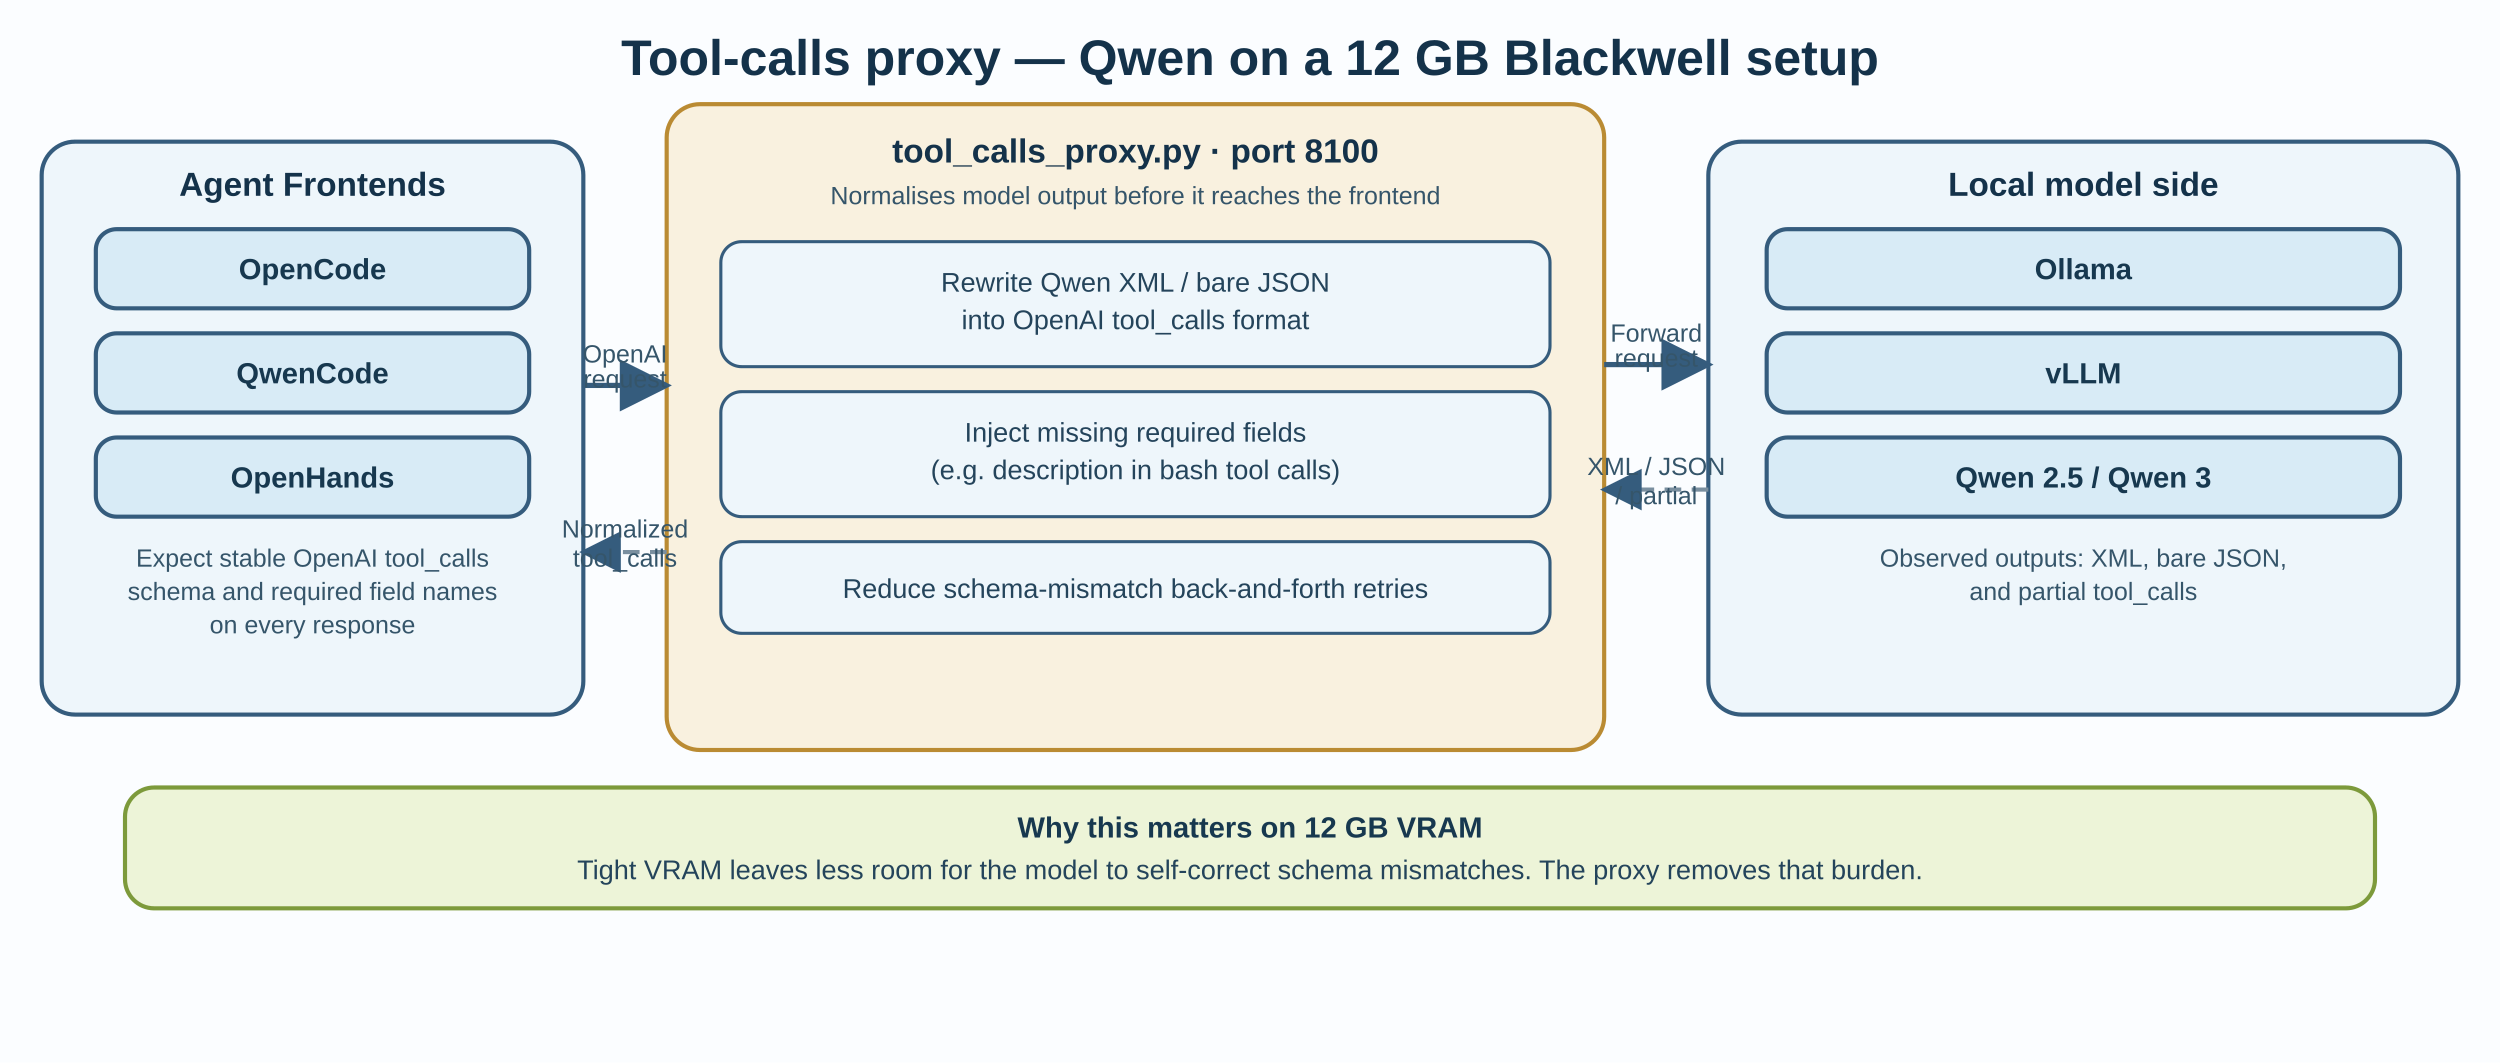
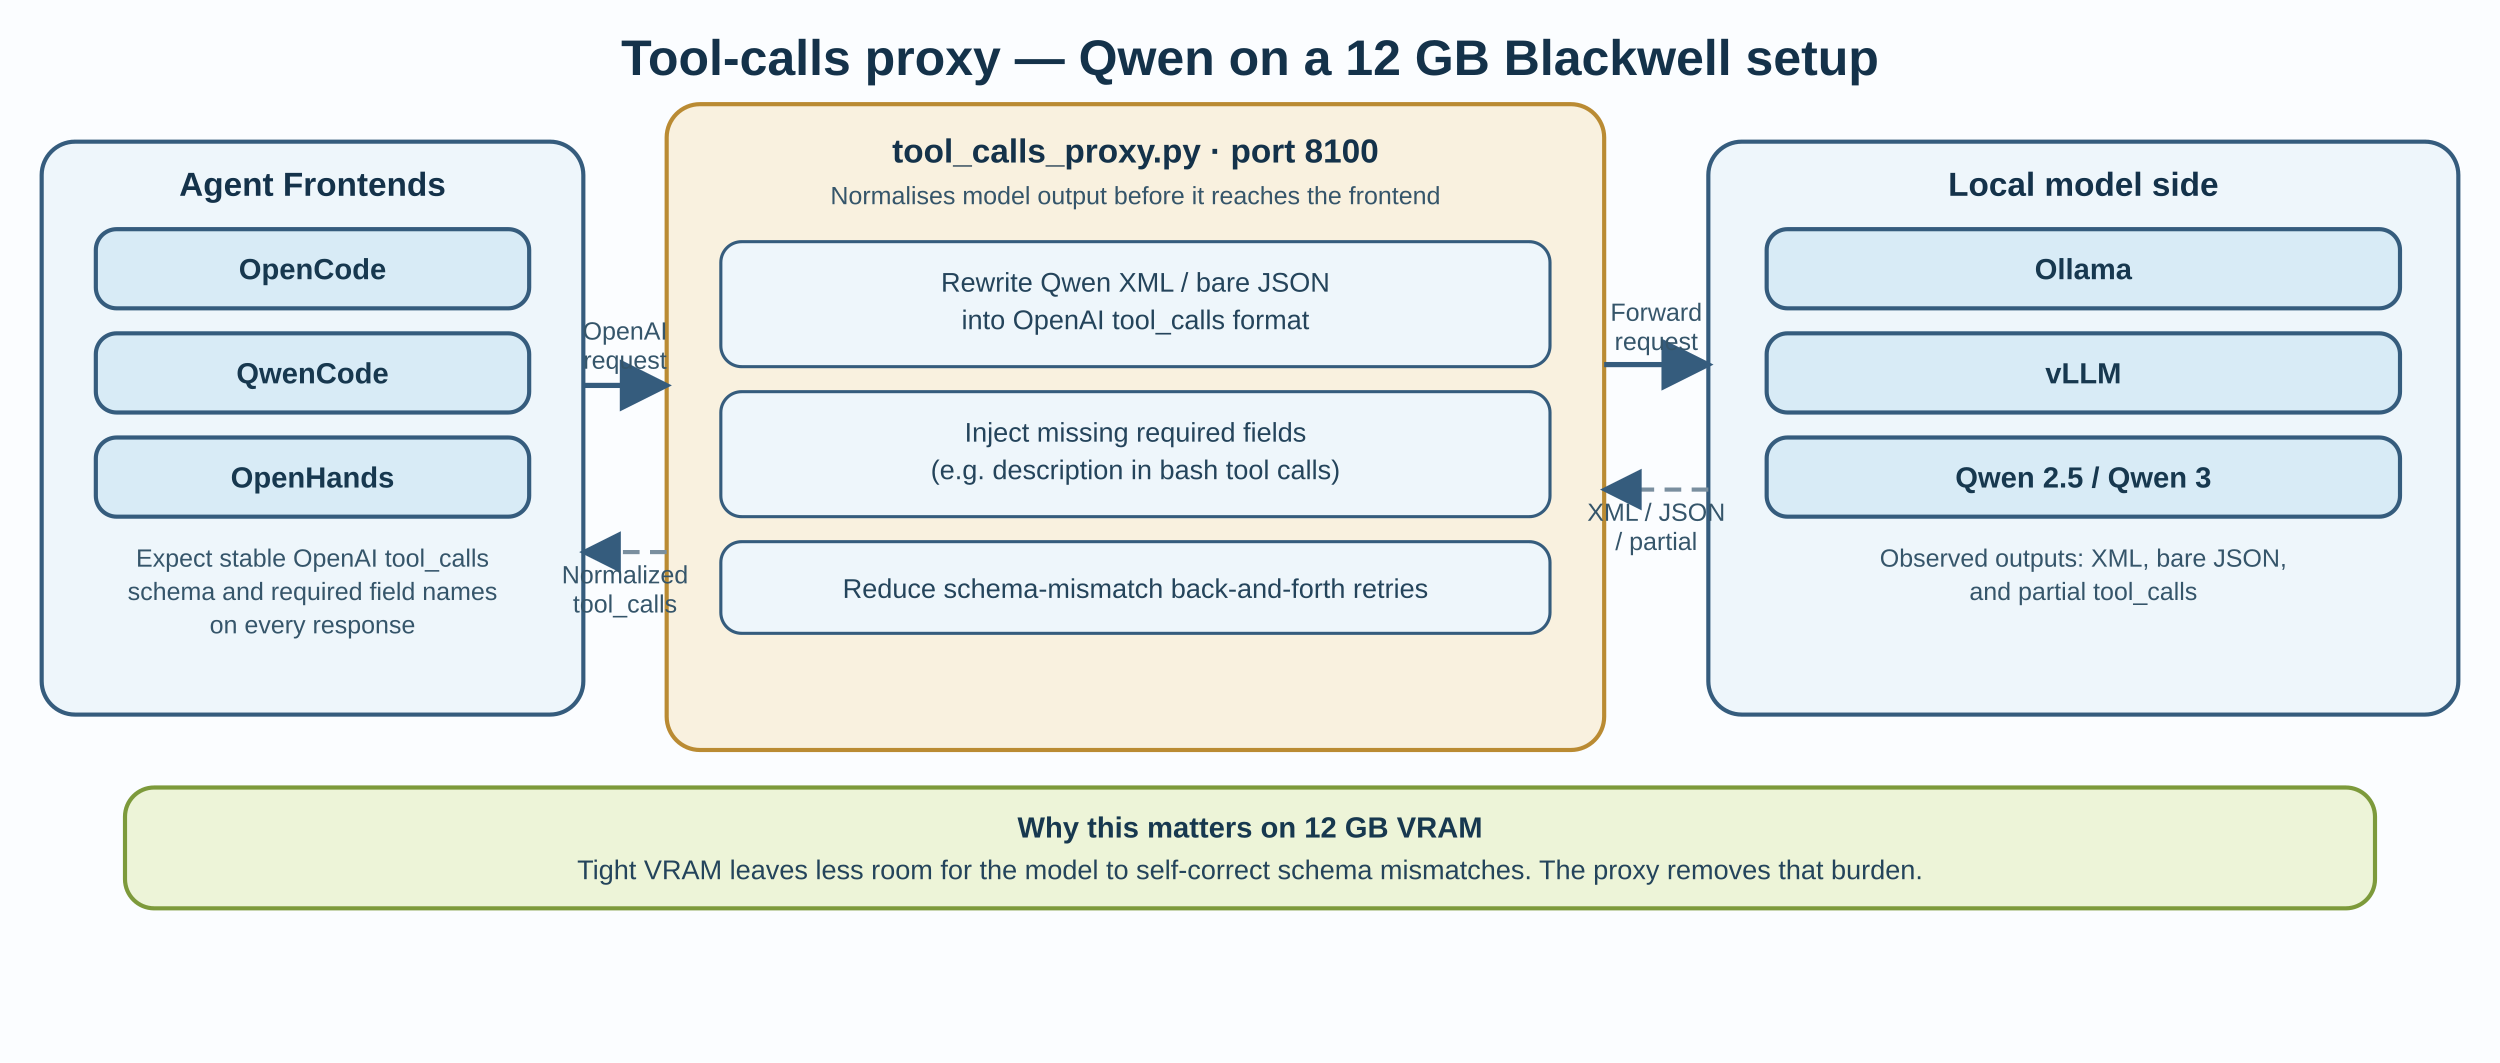
<svg xmlns="http://www.w3.org/2000/svg" width="1200" height="510" viewBox="0 0 1200 510" role="img" aria-labelledby="title desc">
  <defs>
    <marker id="arrow" markerWidth="10" markerHeight="10" refX="9" refY="5" orient="auto-start-reverse">
      <path d="M 0 0 L 10 5 L 0 10 z" fill="#355c7d" />
    </marker>
    <style>
      .title   { font: 700 24px Arial, sans-serif; fill: #14324a; }
      .section { font: 700 16px Arial, sans-serif; fill: #14324a; }
      .label   { font: 600 14px Arial, sans-serif; fill: #17384f; }
      .text    { font: 13px Arial, sans-serif; fill: #24445b; }
      .small   { font: 12px Arial, sans-serif; fill: #35556a; }
      .line    { stroke: #355c7d; stroke-width: 2.5; fill: none; marker-end: url(#arrow); }
      .dash    { stroke: #7a8f9f; stroke-width: 2; stroke-dasharray: 8 5; fill: none; marker-end: url(#arrow); }
    </style>
  </defs>
  <rect width="1200" height="510" fill="#fbfdff" />
  <text x="600" y="36" text-anchor="middle" class="title">Tool-calls proxy — Qwen on a 12 GB Blackwell setup</text>
  <rect x="20" y="68" width="260" height="275" rx="16" ry="16" fill="#eef6fb" stroke="#355c7d" stroke-width="2" />
  <text x="150" y="94" text-anchor="middle" class="section">Agent Frontends</text>
  <rect x="46" y="110" width="208" height="38" rx="10" ry="10" fill="#d8ebf6" stroke="#355c7d" stroke-width="2" />
  <text x="150" y="134" text-anchor="middle" class="label">OpenCode</text>
  <rect x="46" y="160" width="208" height="38" rx="10" ry="10" fill="#d8ebf6" stroke="#355c7d" stroke-width="2" />
  <text x="150" y="184" text-anchor="middle" class="label">QwenCode</text>
  <rect x="46" y="210" width="208" height="38" rx="10" ry="10" fill="#d8ebf6" stroke="#355c7d" stroke-width="2" />
  <text x="150" y="234" text-anchor="middle" class="label">OpenHands</text>
  <text x="150" y="272" text-anchor="middle" class="small">Expect stable OpenAI tool_calls</text>
  <text x="150" y="288" text-anchor="middle" class="small">schema and required field names</text>
  <text x="150" y="304" text-anchor="middle" class="small">on every response</text>
  <rect x="320" y="50" width="450" height="310" rx="16" ry="16" fill="#f9f1df" stroke="#ba8b33" stroke-width="2" />
  <text x="545" y="78" text-anchor="middle" class="section">tool_calls_proxy.py  ·  port 8100</text>
  <text x="545" y="98" text-anchor="middle" class="small">Normalises model output before it reaches the frontend</text>
  <rect x="346" y="116" width="398" height="60" rx="10" ry="10" fill="#eef6fb" stroke="#355c7d" stroke-width="1.5" />
  <text x="545" y="140" text-anchor="middle" class="text">Rewrite Qwen XML / bare JSON</text>
  <text x="545" y="158" text-anchor="middle" class="text">into OpenAI tool_calls format</text>
  <rect x="346" y="188" width="398" height="60" rx="10" ry="10" fill="#eef6fb" stroke="#355c7d" stroke-width="1.5" />
  <text x="545" y="212" text-anchor="middle" class="text">Inject missing required fields</text>
  <text x="545" y="230" text-anchor="middle" class="text">(e.g. description in bash tool calls)</text>
  <rect x="346" y="260" width="398" height="44" rx="10" ry="10" fill="#eef6fb" stroke="#355c7d" stroke-width="1.5" />
  <text x="545" y="287" text-anchor="middle" class="text">Reduce schema-mismatch back-and-forth retries</text>
  <rect x="820" y="68" width="360" height="275" rx="16" ry="16" fill="#eef6fb" stroke="#355c7d" stroke-width="2" />
  <text x="1000" y="94" text-anchor="middle" class="section">Local model side</text>
  <rect x="848" y="110" width="304" height="38" rx="10" ry="10" fill="#d8ebf6" stroke="#355c7d" stroke-width="2" />
  <text x="1000" y="134" text-anchor="middle" class="label">Ollama</text>
  <rect x="848" y="160" width="304" height="38" rx="10" ry="10" fill="#d8ebf6" stroke="#355c7d" stroke-width="2" />
  <text x="1000" y="184" text-anchor="middle" class="label">vLLM</text>
  <rect x="848" y="210" width="304" height="38" rx="10" ry="10" fill="#d8ebf6" stroke="#355c7d" stroke-width="2" />
  <text x="1000" y="234" text-anchor="middle" class="label">Qwen 2.5 / Qwen 3</text>
  <text x="1000" y="272" text-anchor="middle" class="small">Observed outputs: XML, bare JSON,</text>
  <text x="1000" y="288" text-anchor="middle" class="small">and partial tool_calls</text>
  <path d="M 280 185 L 320 185" class="line" />
-   <text x="300" y="174" text-anchor="middle" class="small">OpenAI</text>
-   <text x="300" y="186" text-anchor="middle" class="small">request</text>
+   <text x="300" y="163" text-anchor="middle" class="small">OpenAI</text>
+   <text x="300" y="177" text-anchor="middle" class="small">request</text>
  <path d="M 770 175 L 820 175" class="line" />
-   <text x="795" y="164" text-anchor="middle" class="small">Forward</text>
-   <text x="795" y="176" text-anchor="middle" class="small">request</text>
+   <text x="795" y="154" text-anchor="middle" class="small">Forward</text>
+   <text x="795" y="168" text-anchor="middle" class="small">request</text>
  <path d="M 820 235 L 770 235" class="dash" marker-end="url(#arrow)" />
-   <text x="795" y="228" text-anchor="middle" class="small">XML / JSON</text>
-   <text x="795" y="242" text-anchor="middle" class="small">/ partial</text>
+   <text x="795" y="250" text-anchor="middle" class="small">XML / JSON</text>
+   <text x="795" y="264" text-anchor="middle" class="small">/ partial</text>
  <path d="M 320 265 L 280 265" class="dash" marker-end="url(#arrow)" />
-   <text x="300" y="258" text-anchor="middle" class="small">Normalized</text>
-   <text x="300" y="272" text-anchor="middle" class="small">tool_calls</text>
+   <text x="300" y="280" text-anchor="middle" class="small">Normalized</text>
+   <text x="300" y="294" text-anchor="middle" class="small">tool_calls</text>
  <rect x="60" y="378" width="1080" height="58" rx="14" ry="14" fill="#edf4d8" stroke="#7d9a3b" stroke-width="2" />
  <text x="600" y="402" text-anchor="middle" class="label">Why this matters on 12 GB VRAM</text>
  <text x="600" y="422" text-anchor="middle" class="text">Tight VRAM leaves less room for the model to self-correct schema mismatches. The proxy removes that burden.</text>
</svg>
